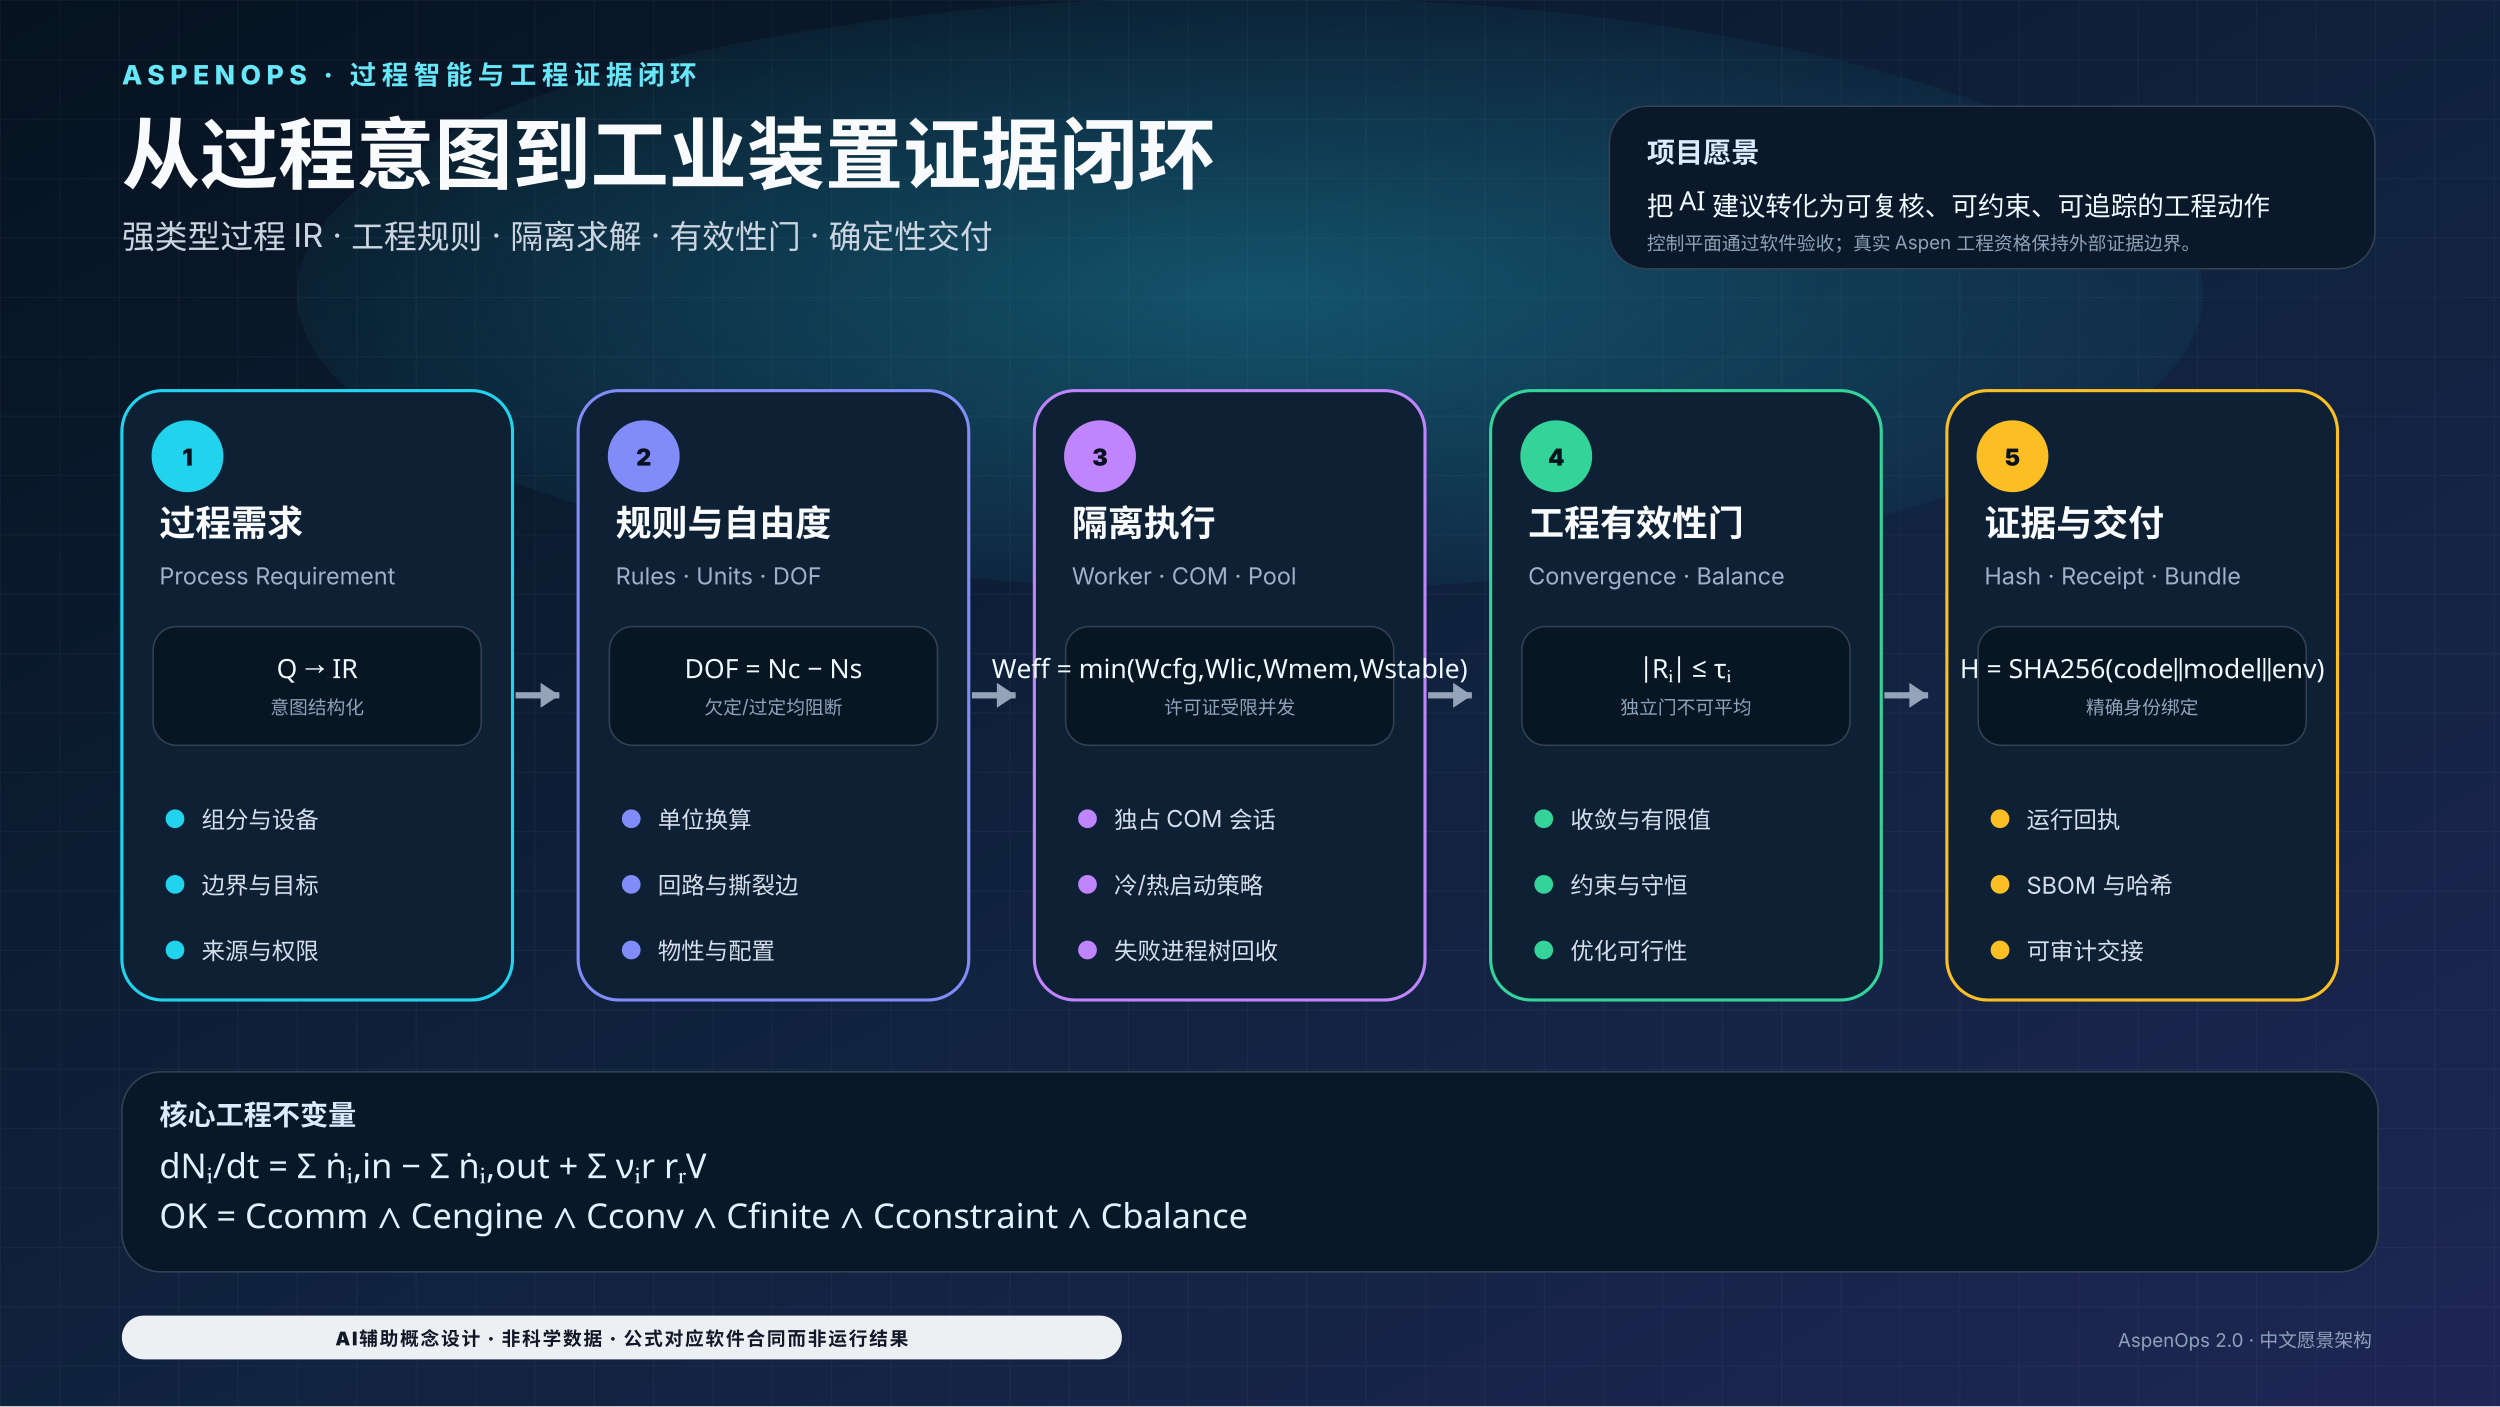
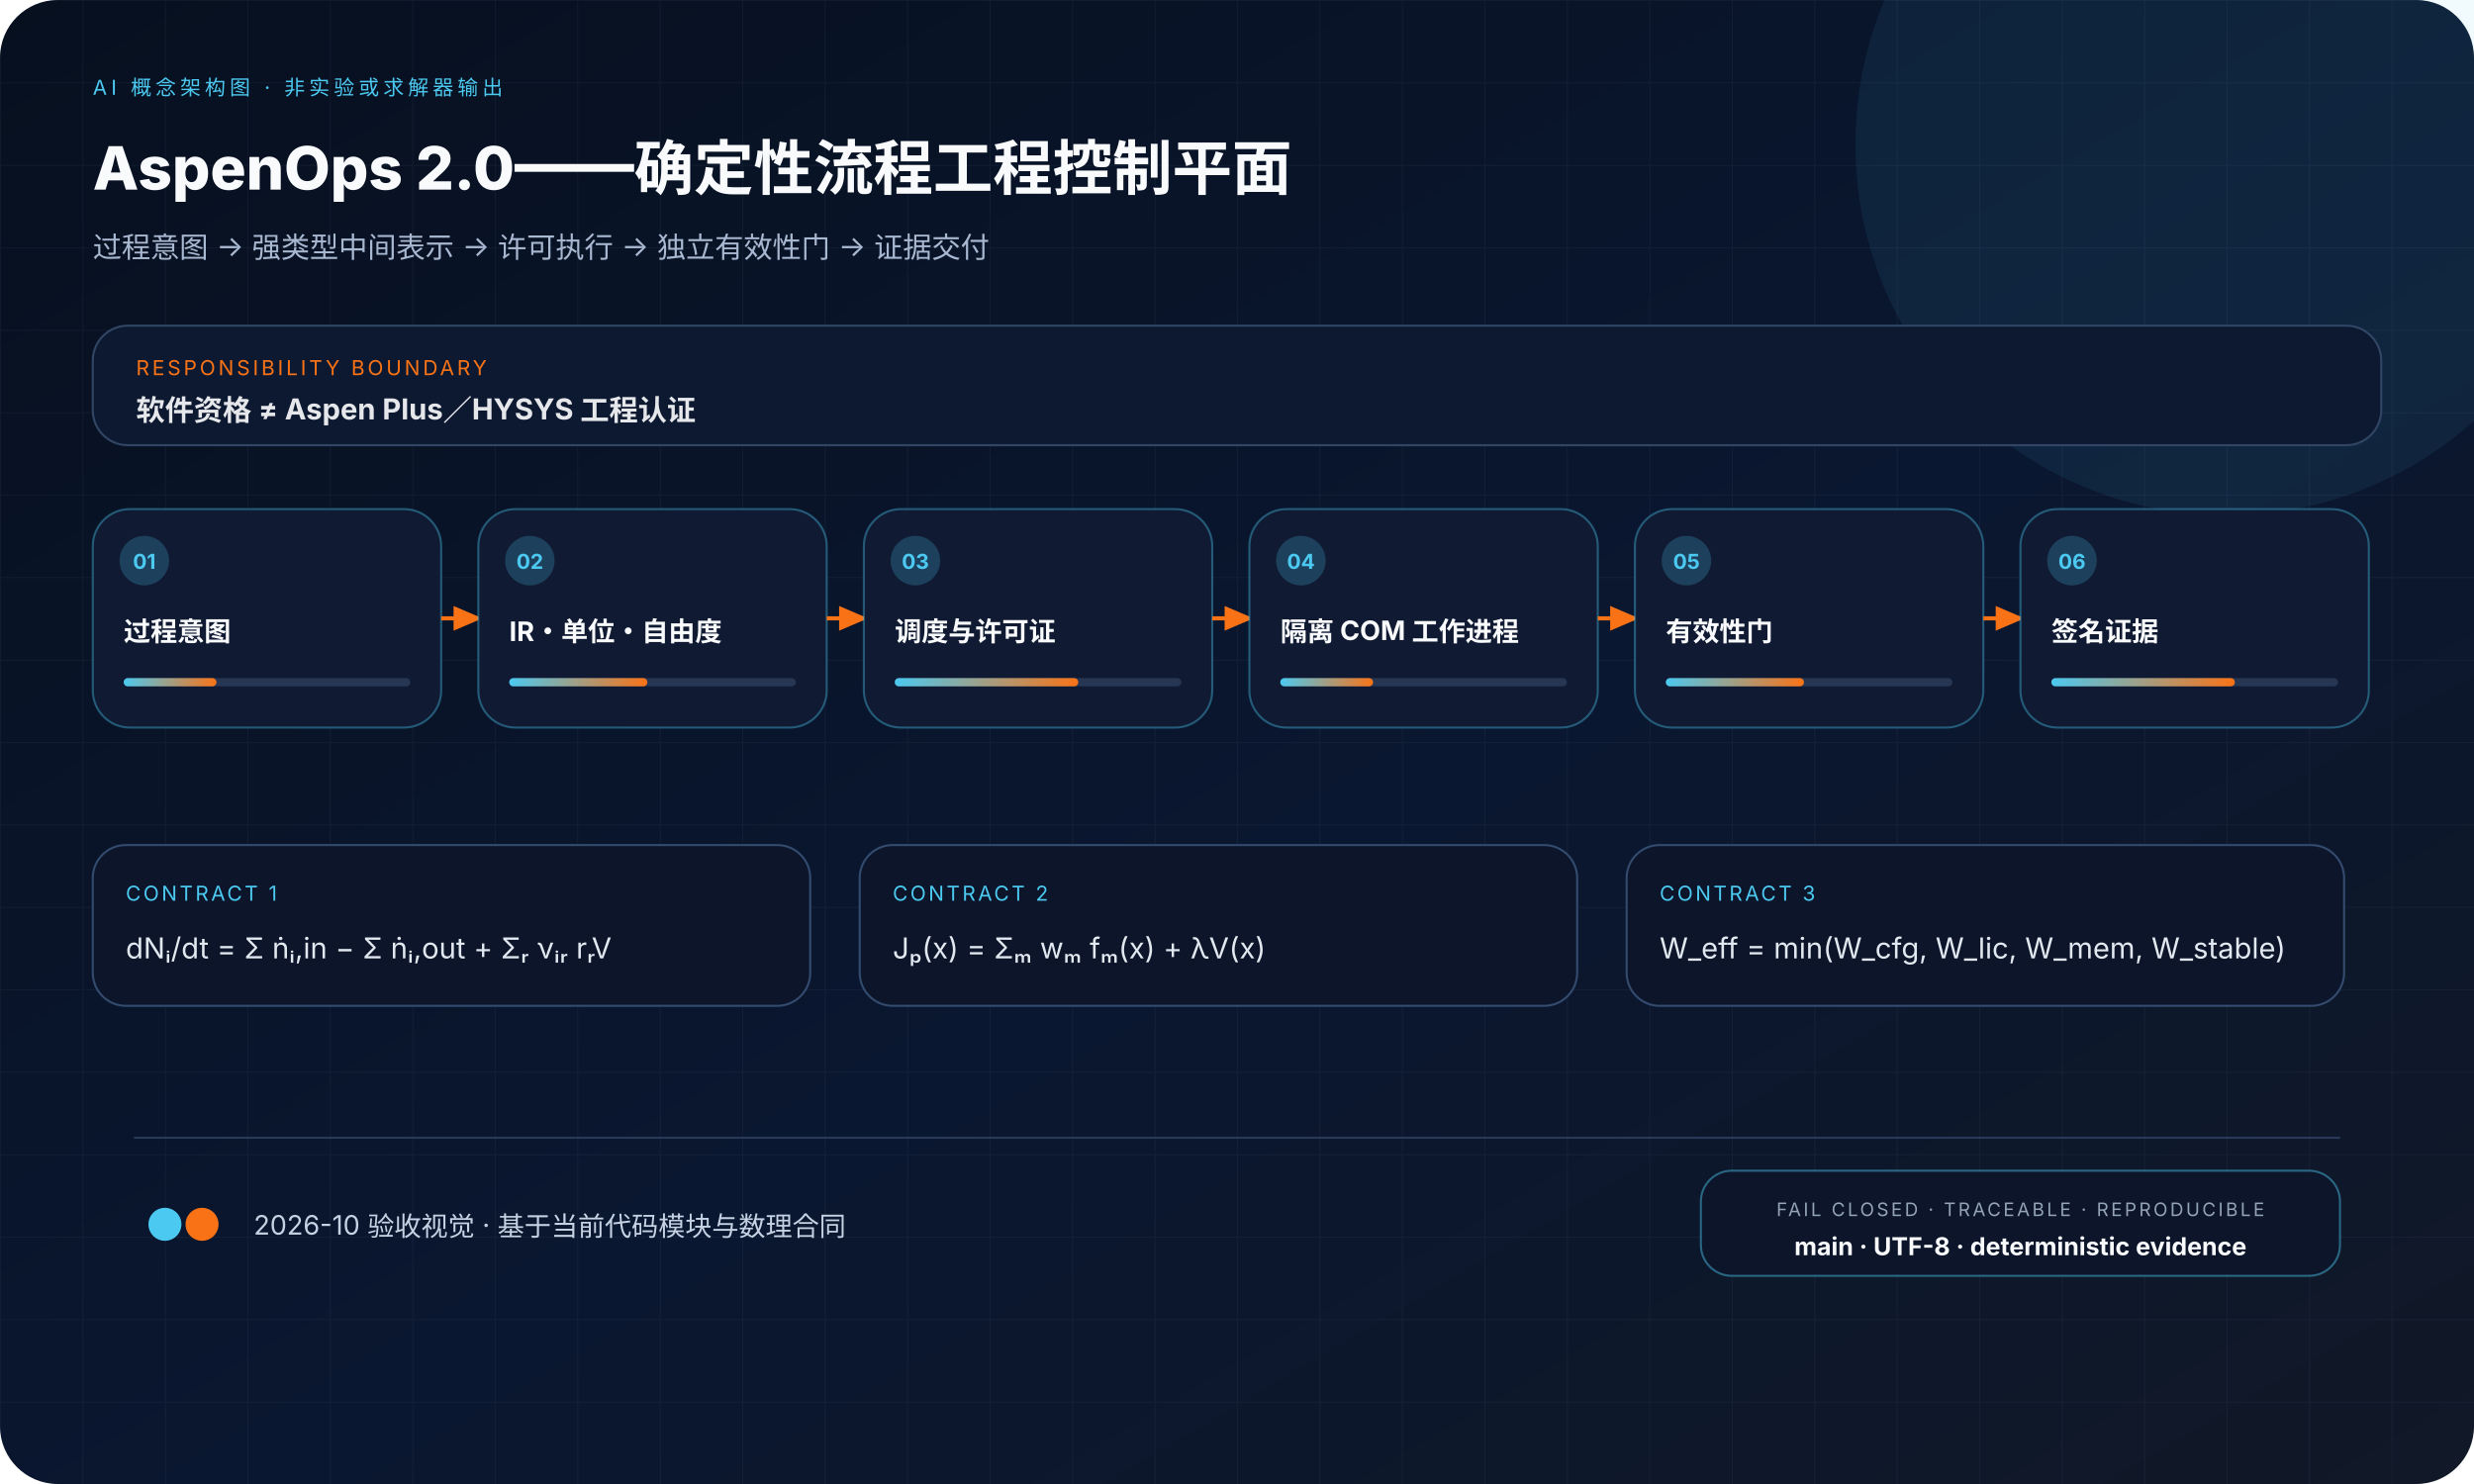
- <svg xmlns="http://www.w3.org/2000/svg" viewBox="0 0 1600 900" role="img" aria-labelledby="title desc">
+ <svg xmlns="http://www.w3.org/2000/svg" width="1200" height="720" viewBox="0 0 1200 720" role="img" aria-labelledby="t d">
  <defs>
-     <linearGradient id="bg" x1="0" y1="0" x2="1" y2="1">
-       <stop offset="0" stop-color="#06121f" />
-       <stop offset="0.55" stop-color="#10233f" />
-       <stop offset="1" stop-color="#1f2554" />
+     <linearGradient id="bg" x2="1" y2="1">
+       <stop stop-color="#07101f" />
+       <stop offset=".55" stop-color="#0a1730" />
+       <stop offset="1" stop-color="#111827" />
    </linearGradient>
-     <radialGradient id="halo" cx="50%" cy="50%" r="60%">
-       <stop offset="0" stop-color="#22d3ee" stop-opacity=".30" />
-       <stop offset="1" stop-color="#22d3ee" stop-opacity="0" />
-     </radialGradient>
-     <filter id="glow">
-       <feGaussianBlur stdDeviation="7" result="blur" />
-       <feMerge>
-         <feMergeNode in="blur" />
-         <feMergeNode in="SourceGraphic" />
-       </feMerge>
-     </filter>
-     <pattern id="grid" width="38" height="38" patternUnits="userSpaceOnUse">
-       <path d="M38 0H0V38" fill="none" stroke="#dbeafe" stroke-opacity=".055" />
+     <linearGradient id="f">
+       <stop stop-color="#4CC9F0" />
+       <stop offset="1" stop-color="#F97316" />
+     </linearGradient>
+     <pattern id="g" width="40" height="40" patternUnits="userSpaceOnUse">
+       <path d="M40 0H0V40" fill="none" stroke="#6f83a5" opacity=".08" />
    </pattern>
-     <style>
-     text{font-family:Inter,'Noto Sans SC','Noto Sans CJK SC','Microsoft YaHei','PingFang SC','WenQuanYi Micro Hei','Segoe UI',Arial,sans-serif}
-     .eyebrow{font-size:17px;letter-spacing:3.5px;font-weight:800;fill:#67e8f9}
-     .title{font-size:50px;font-weight:850;fill:#f8fafc}
-     .subtitle{font-size:21px;fill:#cbd5e1}
-     .vision{font-size:18px;font-weight:700;fill:#dbeafe}
-     .card-title{font-size:23px;font-weight:800;fill:#f8fafc}
-     .card-sub{font-size:15px;fill:#9fb1c8}
-     .body{font-size:15px;fill:#d5deea}
-     .micro{font-size:12px;fill:#8ea2ba}
-     .step{font-size:15px;font-weight:900;fill:#07111f}
-     .formula{font-family:'STIX Two Math','Cambria Math','Noto Sans Math','Noto Sans SC',serif;font-size:22px;fill:#e0f2fe}
-     .formula-small{font-family:'STIX Two Math','Cambria Math','Noto Sans Math','Noto Sans SC',serif;font-size:17px;fill:#f0f9ff}
-     .disclaimer{font-size:12px;font-weight:850;letter-spacing:1.1px;fill:#111827}
-   </style>
+     <marker id="a" markerWidth="8" markerHeight="8" refX="6" refY="3" orient="auto">
+       <path d="M0 0v6l7-3z" fill="#F97316" />
+     </marker>
  </defs>
-   <rect width="1600" height="900" fill="url(#bg)" />
-   <rect width="1600" height="900" fill="url(#grid)" />
-   <ellipse cx="800" cy="188" rx="610" ry="190" fill="url(#halo)" />
-   <g transform="translate(78 54)">
-     <text class="eyebrow">ASPENOPS · 过程智能与工程证据闭环</text>
-     <text class="title" y="63">从过程意图到工业装置证据闭环</text>
-     <text class="subtitle" y="105">强类型过程 IR · 工程规则 · 隔离求解 · 有效性门 · 确定性交付</text>
+   <style>text{font-family:'Noto Sans SC','Microsoft YaHei','PingFang SC','Inter','Segoe UI',sans-serif}.c{fill:#101b33;stroke:#4CC9F0;stroke-opacity:.38}.e{fill:#0c1529;stroke:#334b6e}.n{font-size:10px;font-weight:700;fill:#4CC9F0}.m{font-size:13px;font-weight:700;fill:#f8fafc}.k{font-size:10px;letter-spacing:1.2px;fill:#4CC9F0}.q{font:14px 'Cambria Math','STIX Two Math','Noto Sans SC','Microsoft YaHei','PingFang SC','Inter','Segoe UI',sans-serif;fill:#e2e8f0}</style>
+   <rect width="1200" height="720" rx="28" fill="url(#bg)" />
+   <rect width="1200" height="720" rx="28" fill="url(#g)" />
+   <circle cx="1080" cy="70" r="180" fill="#4CC9F0" opacity=".08" />
+   <text x="45" y="46" font-size="10" letter-spacing="2" fill="#4CC9F0">AI 概念架构图 · 非实验或求解器输出</text>
+   <text x="45" y="92" font-size="29" font-weight="800" fill="#f8fafc">AspenOps 2.0——确定性流程工程控制平面</text>
+   <text x="45" y="125" font-size="14" fill="#a9b8d1">过程意图 → 强类型中间表示 → 许可执行 → 独立有效性门 → 证据交付</text>
+   <rect x="45" y="158" width="1110" height="58" rx="17" fill="#0d1930" stroke="#314665" />
+   <text x="66" y="182" font-size="10" letter-spacing="1.4" fill="#F97316">RESPONSIBILITY BOUNDARY</text>
+   <text x="66" y="204" font-size="14" font-weight="650" fill="#e5e7eb">软件资格 ≠ Aspen Plus／HYSYS 工程认证</text>
+   <g transform="translate(45 247)">
+     <rect class="c" width="169" height="106" rx="18" />
+     <circle cx="25" cy="25" r="12" fill="#4CC9F0" opacity=".22" />
+     <text x="25" y="29" text-anchor="middle" class="n">01</text>
+     <text x="15" y="64" class="m">过程意图</text>
+     <rect x="15" y="82" width="139" height="4" rx="2" fill="#263653" />
+     <rect x="15" y="82" width="45" height="4" rx="2" fill="url(#f)" />
  </g>
-   <g transform="translate(1030 68)">
-     <rect width="490" height="104" rx="24" fill="#0a1829" stroke="#334155" />
-     <text x="24" y="36" class="vision">项目愿景</text>
-     <text x="24" y="70" class="formula-small">把 AI 建议转化为可复核、可约束、可追踪的工程动作</text>
-     <text x="24" y="92" class="micro">控制平面通过软件验收；真实 Aspen 工程资格保持外部证据边界。</text>
+   <path d="M 214 300h18" stroke="#F97316" stroke-width="2" marker-end="url(#a)" />
+   <g transform="translate(232 247)">
+     <rect class="c" width="169" height="106" rx="18" />
+     <circle cx="25" cy="25" r="12" fill="#4CC9F0" opacity=".22" />
+     <text x="25" y="29" text-anchor="middle" class="n">02</text>
+     <text x="15" y="64" class="m">IR・单位・自由度</text>
+     <rect x="15" y="82" width="139" height="4" rx="2" fill="#263653" />
+     <rect x="15" y="82" width="67" height="4" rx="2" fill="url(#f)" />
  </g>
-   <g transform="translate(78 250)">
-     <rect width="250" height="390" rx="26" fill="#0d2034" stroke="#22d3ee" stroke-width="2" />
-     <circle cx="42" cy="42" r="23" fill="#22d3ee" />
-     <text x="42" y="48" text-anchor="middle" class="step">1</text>
-     <text x="24" y="93" class="card-title">过程需求</text>
-     <text x="24" y="124" class="card-sub">Process Requirement</text>
-     <rect x="20" y="151" width="210" height="76" rx="15" fill="#081522" stroke="#334155" />
-     <text x="125" y="184" text-anchor="middle" class="formula-small">Q → IR</text>
-     <text x="125" y="207" text-anchor="middle" class="micro">意图结构化</text>
-     <circle cx="34" cy="274" r="6" fill="#22d3ee" />
-     <text x="51" y="280" class="body">组分与设备</text>
-     <circle cx="34" cy="316" r="6" fill="#22d3ee" />
-     <text x="51" y="322" class="body">边界与目标</text>
-     <circle cx="34" cy="358" r="6" fill="#22d3ee" />
-     <text x="51" y="364" class="body">来源与权限</text>
+   <path d="M 401 300h18" stroke="#F97316" stroke-width="2" marker-end="url(#a)" />
+   <g transform="translate(419 247)">
+     <rect class="c" width="169" height="106" rx="18" />
+     <circle cx="25" cy="25" r="12" fill="#4CC9F0" opacity=".22" />
+     <text x="25" y="29" text-anchor="middle" class="n">03</text>
+     <text x="15" y="64" class="m">调度与许可证</text>
+     <rect x="15" y="82" width="139" height="4" rx="2" fill="#263653" />
+     <rect x="15" y="82" width="89" height="4" rx="2" fill="url(#f)" />
  </g>
-   <g transform="translate(370 250)">
-     <rect width="250" height="390" rx="26" fill="#0d2034" stroke="#818cf8" stroke-width="2" />
-     <circle cx="42" cy="42" r="23" fill="#818cf8" />
-     <text x="42" y="48" text-anchor="middle" class="step">2</text>
-     <text x="24" y="93" class="card-title">规则与自由度</text>
-     <text x="24" y="124" class="card-sub">Rules · Units · DOF</text>
-     <rect x="20" y="151" width="210" height="76" rx="15" fill="#081522" stroke="#334155" />
-     <text x="125" y="184" text-anchor="middle" class="formula-small">DOF = Nc − Ns</text>
-     <text x="125" y="207" text-anchor="middle" class="micro">欠定/过定均阻断</text>
-     <circle cx="34" cy="274" r="6" fill="#818cf8" />
-     <text x="51" y="280" class="body">单位换算</text>
-     <circle cx="34" cy="316" r="6" fill="#818cf8" />
-     <text x="51" y="322" class="body">回路与撕裂边</text>
-     <circle cx="34" cy="358" r="6" fill="#818cf8" />
-     <text x="51" y="364" class="body">物性与配置</text>
+   <path d="M 588 300h18" stroke="#F97316" stroke-width="2" marker-end="url(#a)" />
+   <g transform="translate(606 247)">
+     <rect class="c" width="169" height="106" rx="18" />
+     <circle cx="25" cy="25" r="12" fill="#4CC9F0" opacity=".22" />
+     <text x="25" y="29" text-anchor="middle" class="n">04</text>
+     <text x="15" y="64" class="m">隔离 COM 工作进程</text>
+     <rect x="15" y="82" width="139" height="4" rx="2" fill="#263653" />
+     <rect x="15" y="82" width="45" height="4" rx="2" fill="url(#f)" />
  </g>
-   <g transform="translate(662 250)">
-     <rect width="250" height="390" rx="26" fill="#0d2034" stroke="#c084fc" stroke-width="2" />
-     <circle cx="42" cy="42" r="23" fill="#c084fc" />
-     <text x="42" y="48" text-anchor="middle" class="step">3</text>
-     <text x="24" y="93" class="card-title">隔离执行</text>
-     <text x="24" y="124" class="card-sub">Worker · COM · Pool</text>
-     <rect x="20" y="151" width="210" height="76" rx="15" fill="#081522" stroke="#334155" />
-     <text x="125" y="184" text-anchor="middle" class="formula-small">Weff = min(Wcfg,Wlic,Wmem,Wstable)</text>
-     <text x="125" y="207" text-anchor="middle" class="micro">许可证受限并发</text>
-     <circle cx="34" cy="274" r="6" fill="#c084fc" />
-     <text x="51" y="280" class="body">独占 COM 会话</text>
-     <circle cx="34" cy="316" r="6" fill="#c084fc" />
-     <text x="51" y="322" class="body">冷/热启动策略</text>
-     <circle cx="34" cy="358" r="6" fill="#c084fc" />
-     <text x="51" y="364" class="body">失败进程树回收</text>
+   <path d="M 775 300h18" stroke="#F97316" stroke-width="2" marker-end="url(#a)" />
+   <g transform="translate(793 247)">
+     <rect class="c" width="169" height="106" rx="18" />
+     <circle cx="25" cy="25" r="12" fill="#4CC9F0" opacity=".22" />
+     <text x="25" y="29" text-anchor="middle" class="n">05</text>
+     <text x="15" y="64" class="m">有效性门</text>
+     <rect x="15" y="82" width="139" height="4" rx="2" fill="#263653" />
+     <rect x="15" y="82" width="67" height="4" rx="2" fill="url(#f)" />
  </g>
-   <g transform="translate(954 250)">
-     <rect width="250" height="390" rx="26" fill="#0d2034" stroke="#34d399" stroke-width="2" />
-     <circle cx="42" cy="42" r="23" fill="#34d399" />
-     <text x="42" y="48" text-anchor="middle" class="step">4</text>
-     <text x="24" y="93" class="card-title">工程有效性门</text>
-     <text x="24" y="124" class="card-sub">Convergence · Balance</text>
-     <rect x="20" y="151" width="210" height="76" rx="15" fill="#081522" stroke="#334155" />
-     <text x="125" y="184" text-anchor="middle" class="formula-small">|Rᵢ| ≤ τᵢ</text>
-     <text x="125" y="207" text-anchor="middle" class="micro">独立门不可平均</text>
-     <circle cx="34" cy="274" r="6" fill="#34d399" />
-     <text x="51" y="280" class="body">收敛与有限值</text>
-     <circle cx="34" cy="316" r="6" fill="#34d399" />
-     <text x="51" y="322" class="body">约束与守恒</text>
-     <circle cx="34" cy="358" r="6" fill="#34d399" />
-     <text x="51" y="364" class="body">优化可行性</text>
+   <path d="M 962 300h18" stroke="#F97316" stroke-width="2" marker-end="url(#a)" />
+   <g transform="translate(980 247)">
+     <rect class="c" width="169" height="106" rx="18" />
+     <circle cx="25" cy="25" r="12" fill="#4CC9F0" opacity=".22" />
+     <text x="25" y="29" text-anchor="middle" class="n">06</text>
+     <text x="15" y="64" class="m">签名证据</text>
+     <rect x="15" y="82" width="139" height="4" rx="2" fill="#263653" />
+     <rect x="15" y="82" width="89" height="4" rx="2" fill="url(#f)" />
  </g>
-   <g transform="translate(1246 250)">
-     <rect width="250" height="390" rx="26" fill="#0d2034" stroke="#fbbf24" stroke-width="2" />
-     <circle cx="42" cy="42" r="23" fill="#fbbf24" />
-     <text x="42" y="48" text-anchor="middle" class="step">5</text>
-     <text x="24" y="93" class="card-title">证据与交付</text>
-     <text x="24" y="124" class="card-sub">Hash · Receipt · Bundle</text>
-     <rect x="20" y="151" width="210" height="76" rx="15" fill="#081522" stroke="#334155" />
-     <text x="125" y="184" text-anchor="middle" class="formula-small">H = SHA256(code∥model∥env)</text>
-     <text x="125" y="207" text-anchor="middle" class="micro">精确身份绑定</text>
-     <circle cx="34" cy="274" r="6" fill="#fbbf24" />
-     <text x="51" y="280" class="body">运行回执</text>
-     <circle cx="34" cy="316" r="6" fill="#fbbf24" />
-     <text x="51" y="322" class="body">SBOM 与哈希</text>
-     <circle cx="34" cy="358" r="6" fill="#fbbf24" />
-     <text x="51" y="364" class="body">可审计交接</text>
+   <g transform="translate(45 410)">
+     <rect class="e" width="348" height="78" rx="16" />
+     <text x="16" y="27" class="k">CONTRACT 1</text>
+     <text x="16" y="55" class="q">dNᵢ/dt = Σ ṅᵢ,in − Σ ṅᵢ,out + Σᵣ νᵢᵣ rᵣV</text>
  </g>
-   <path d="M330 445h28" stroke="#94a3b8" stroke-width="4" />
-   <path d="M358 445l-12-8v16z" fill="#94a3b8" />
-   <path d="M622 445h28" stroke="#94a3b8" stroke-width="4" />
-   <path d="M650 445l-12-8v16z" fill="#94a3b8" />
-   <path d="M914 445h28" stroke="#94a3b8" stroke-width="4" />
-   <path d="M942 445l-12-8v16z" fill="#94a3b8" />
-   <path d="M1206 445h28" stroke="#94a3b8" stroke-width="4" />
-   <path d="M1234 445l-12-8v16z" fill="#94a3b8" />
-   <g transform="translate(78 686)">
-     <rect width="1444" height="128" rx="25" fill="#091827" stroke="#334155" />
-     <text x="24" y="34" class="vision">核心工程不变量</text>
-     <text x="24" y="68" class="formula">dNᵢ/dt = Σ ṅᵢ,in − Σ ṅᵢ,out + Σ νᵢr rᵣV</text>
-     <text x="24" y="100" class="formula">OK = Ccomm ∧ Cengine ∧ Cconv ∧ Cfinite ∧ Cconstraint ∧ Cbalance</text>
+   <g transform="translate(417 410)">
+     <rect class="e" width="348" height="78" rx="16" />
+     <text x="16" y="27" class="k">CONTRACT 2</text>
+     <text x="16" y="55" class="q">Jₚ(x) = Σₘ wₘ fₘ(x) + λV(x)</text>
  </g>
-   <g transform="translate(78 842)">
-     <rect width="640" height="28" rx="14" fill="#f8fafc" opacity=".95" />
-     <text x="320" y="19" text-anchor="middle" class="disclaimer">AI辅助概念设计 · 非科学数据 · 公式对应软件合同而非运行结果</text>
-     <text x="1440" y="20" text-anchor="end" class="micro">AspenOps 2.0 · 中文愿景架构</text>
+   <g transform="translate(789 410)">
+     <rect class="e" width="348" height="78" rx="16" />
+     <text x="16" y="27" class="k">CONTRACT 3</text>
+     <text x="16" y="55" class="q">W_eff = min(W_cfg, W_lic, W_mem, W_stable)</text>
  </g>
+   <path d="M65 552h1070" stroke="#293a58" />
+   <circle cx="80" cy="594" r="8" fill="#4CC9F0" />
+   <circle cx="98" cy="594" r="8" fill="#F97316" />
+   <text x="123" y="599" font-size="13" fill="#c6d2e3">2026-10 验收视觉 · 基于当前代码模块与数理合同</text>
+   <rect x="825" y="568" width="310" height="51" rx="15" fill="#0c1529" stroke="#4CC9F0" stroke-opacity=".45" />
+   <text x="980" y="590" text-anchor="middle" font-size="9" letter-spacing="1.2" fill="#94a3b8">FAIL CLOSED · TRACEABLE · REPRODUCIBLE</text>
+   <text x="980" y="609" text-anchor="middle" font-size="12" font-weight="700" fill="#f8fafc">main · UTF-8 · deterministic evidence</text>
</svg>
